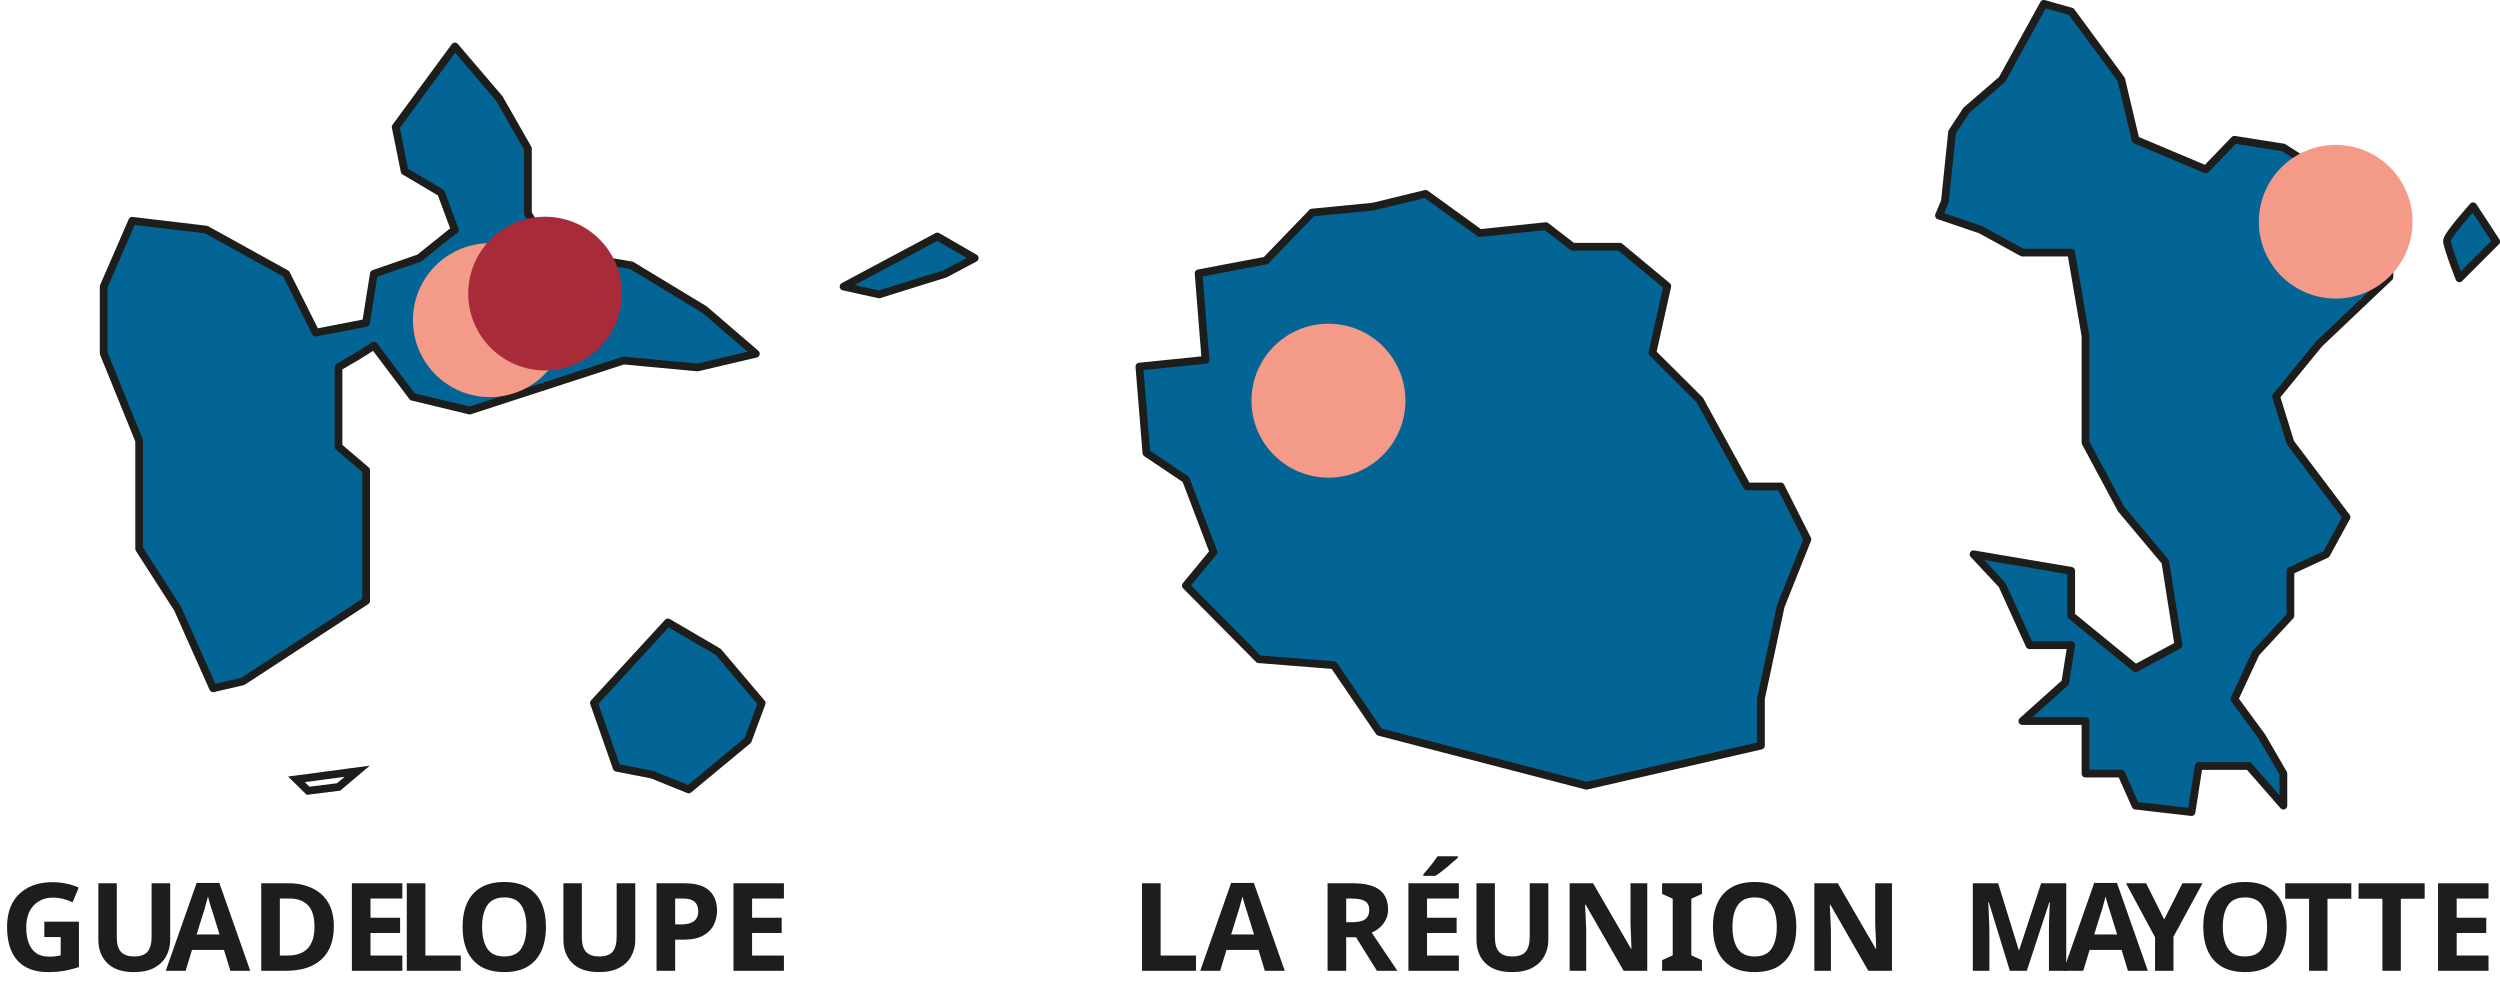
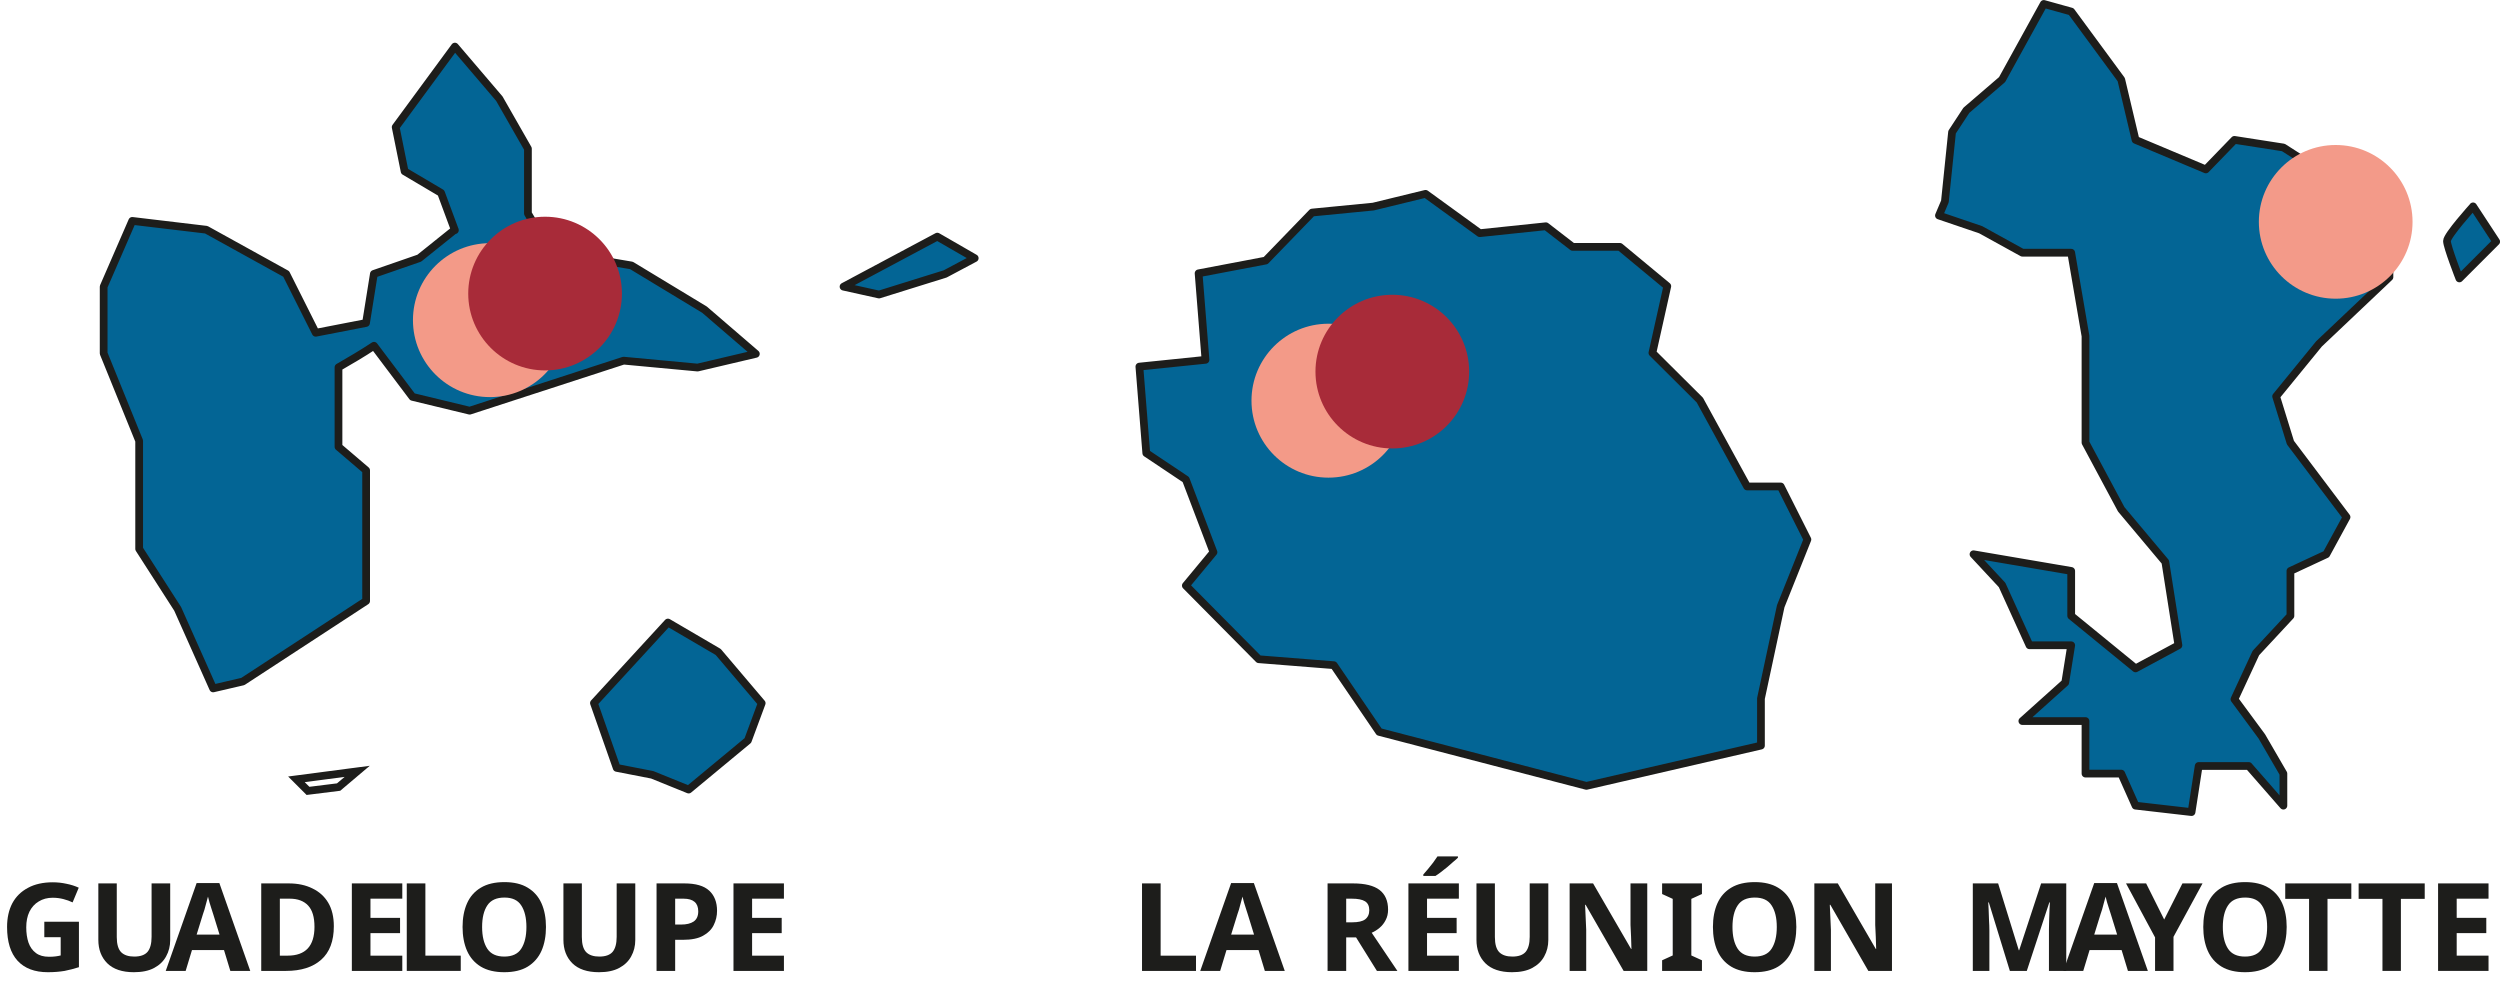
- <svg xmlns="http://www.w3.org/2000/svg" id="Calque_2" viewBox="0 0 209.83 83.59">
+ <svg xmlns="http://www.w3.org/2000/svg" id="Calque_2" data-name="Calque 2" viewBox="0 0 209.83 83.6">
  <defs>
-     <style>.cls-1{letter-spacing:-.13em;}.cls-1,.cls-2,.cls-3,.cls-4,.cls-5,.cls-6,.cls-7{isolation:isolate;}.cls-1,.cls-3,.cls-4,.cls-5,.cls-6,.cls-7{fill:#1d1d1b;font-family:Philharmonique-SemiBold, Philharmonique;font-size:10.28px;font-weight:600;}.cls-3{letter-spacing:-.03em;}.cls-8{fill:#036595;}.cls-4{letter-spacing:-.03em;}.cls-5{letter-spacing:-.05em;}.cls-9,.cls-10{fill:none;stroke:#1d1d1b;stroke-width:.65px;}.cls-6{letter-spacing:-.04em;}.cls-11{fill:#f39a89;}.cls-12{fill:#a82b39;}.cls-13{fill:#f39a88;}.cls-10{stroke-linecap:round;stroke-linejoin:round;}</style>
+     <style>
+       .cls-1 {
+         fill: #f39a88;
+       }
+ 
+       .cls-1, .cls-2, .cls-3, .cls-4 {
+         stroke-width: 0px;
+       }
+ 
+       .cls-5 {
+         letter-spacing: -.03em;
+       }
+ 
+       .cls-6 {
+         stroke-linecap: round;
+         stroke-linejoin: round;
+       }
+ 
+       .cls-6, .cls-7 {
+         fill: none;
+         stroke: #1d1d1b;
+         stroke-width: .65px;
+       }
+ 
+       .cls-8 {
+         letter-spacing: -.03em;
+       }
+ 
+       .cls-2 {
+         fill: #036595;
+       }
+ 
+       .cls-9 {
+         letter-spacing: -.05em;
+       }
+ 
+       .cls-10 {
+         letter-spacing: 0em;
+       }
+ 
+       .cls-3 {
+         fill: #f39a89;
+       }
+ 
+       .cls-4 {
+         fill: #a82b39;
+       }
+ 
+       .cls-11 {
+         letter-spacing: -.13em;
+       }
+ 
+       .cls-12 {
+         letter-spacing: 0em;
+       }
+ 
+       .cls-13 {
+         letter-spacing: -.04em;
+       }
+ 
+       .cls-14 {
+         fill: #1d1d1b;
+         font-family: Philharmonique-SemiBold, Philharmonique;
+         font-size: 10.28px;
+         font-weight: 600;
+       }
+     </style>
  </defs>
-   <g id="Calque_2-2">
-     <g id="Calque_1-2">
-       <polygon class="cls-8" points="151.7 45.27 149.46 40.83 146.64 40.83 142.67 33.58 138.69 29.62 139.94 24.02 135.96 20.71 131.99 20.71 129.75 18.98 124.2 19.56 119.65 16.27 115.26 17.34 110.13 17.84 106.24 21.87 100.6 22.94 101.18 30.2 95.63 30.77 96.22 38.02 99.53 40.24 101.85 46.34 99.53 49.15 105.65 55.33 111.95 55.83 115.76 61.43 133.15 65.95 147.8 62.58 147.8 58.63 149.46 50.88 151.7 45.27" />
-       <polygon class="cls-10" points="151.7 45.27 149.46 40.83 146.64 40.83 142.67 33.58 138.69 29.62 139.94 24.02 135.96 20.71 131.99 20.71 129.75 18.98 124.2 19.56 119.65 16.27 115.26 17.34 110.13 17.84 106.24 21.87 100.6 22.94 101.18 30.2 95.63 30.77 96.22 38.02 99.53 40.24 101.85 46.34 99.53 49.15 105.65 55.33 111.95 55.83 115.76 61.43 133.15 65.95 147.8 62.58 147.8 58.63 149.46 50.88 151.7 45.27" />
-       <polygon class="cls-8" points="200.55 18.09 191.65 12.38 187.54 11.73 185.14 14.22 179.24 11.73 178.04 6.67 173.84 .97 171.54 .32 168.04 6.67 165.04 9.26 163.84 11.09 163.24 16.9 162.74 18.09 166.24 19.28 169.74 21.2 173.84 21.2 175.04 28.2 175.04 37.15 178.04 42.74 181.74 47.15 182.84 54.15 179.24 56.09 173.84 51.68 173.84 47.91 165.64 46.52 168.04 49.09 170.34 54.15 173.84 54.15 173.34 57.29 169.74 60.52 175.04 60.52 175.04 64.93 178.04 64.93 179.24 67.62 183.94 68.16 184.54 64.29 188.74 64.29 191.65 67.62 191.65 64.93 189.84 61.81 187.54 58.68 189.34 54.81 192.24 51.68 192.24 47.91 195.25 46.52 196.95 43.4 192.24 37.15 191.04 33.27 194.65 28.86 200.55 23.26 200.55 18.09" />
-       <polygon class="cls-10" points="200.55 18.09 191.65 12.38 187.54 11.73 185.14 14.22 179.24 11.73 178.04 6.67 173.84 .97 171.54 .32 168.04 6.67 165.04 9.26 163.84 11.09 163.24 16.9 162.74 18.09 166.24 19.28 169.74 21.2 173.84 21.2 175.04 28.2 175.04 37.15 178.04 42.74 181.74 47.15 182.84 54.15 179.24 56.09 173.84 51.68 173.84 47.91 165.64 46.52 168.04 49.09 170.34 54.15 173.84 54.15 173.34 57.29 169.74 60.52 175.04 60.52 175.04 64.93 178.04 64.93 179.24 67.62 183.94 68.16 184.54 64.29 188.74 64.29 191.65 67.62 191.65 64.93 189.84 61.81 187.54 58.68 189.34 54.81 192.24 51.68 192.24 47.91 195.25 46.52 196.95 43.4 192.24 37.15 191.04 33.27 194.65 28.86 200.55 23.26 200.55 18.09" />
-       <g class="cls-2">
-         <text class="cls-7" transform="translate(94.93 81.48)">
-           <tspan x="0" y="0">LA RÉUNION</tspan>
-         </text>
-       </g>
-       <g class="cls-2">
-         <text class="cls-7" transform="translate(164.66 81.48)">
-           <tspan x="0" y="0">M</tspan>
-         </text>
-         <text class="cls-1" transform="translate(173.18 81.48)">
-           <tspan x="0" y="0">A</tspan>
-         </text>
-         <text class="cls-5" transform="translate(178.44 81.48)">
-           <tspan x="0" y="0">Y</tspan>
-         </text>
-         <text class="cls-4" transform="translate(184.33 81.48)">
-           <tspan x="0" y="0">O</tspan>
-         </text>
-         <text class="cls-7" transform="translate(191.6 81.48)">
-           <tspan x="0" y="0">TTE</tspan>
-         </text>
-       </g>
-       <path class="cls-8" d="m207.57,17.32s-2.19,2.42-2.19,2.9,1.04,3.14,1.04,3.14l3.09-3.09-1.94-2.96h0Z" />
-       <path class="cls-10" d="m207.57,17.32s-2.19,2.42-2.19,2.9,1.04,3.14,1.04,3.14l3.09-3.09-1.94-2.96h0Z" />
-       <path class="cls-13" d="m111.5,40.09c3.57,0,6.46-2.89,6.46-6.46s-2.89-6.46-6.46-6.46-6.46,2.89-6.46,6.46,2.89,6.46,6.46,6.46" />
-       <path class="cls-11" d="m196.04,25.06c3.56,0,6.45-2.89,6.45-6.45s-2.89-6.45-6.45-6.45-6.45,2.89-6.45,6.45,2.89,6.45,6.45,6.45" />
-       <path class="cls-8" d="m70.8,24.05l2.98.66,5.55-1.73,2.48-1.32-3.14-1.81s-7.87,4.2-7.87,4.2Zm-32.63-4.78l-2.98,2.39-3.81,1.32-.66,4.12-4.22.82-2.48-4.94-6.71-3.71-6.21-.74-2.4,5.52v5.6l2.98,7.34v9.07l3.23,5.03,2.98,6.68,2.49-.58,10.35-6.76v-10.96l-2.32-1.98v-6.67c1-.58,1.99-1.15,2.98-1.81l3.23,4.29,4.8,1.16,12.92-4.2,6.21.58,4.89-1.15-4.31-3.71-6.13-3.71-6.79-1.15-1.9-3.21v-5.44l-2.4-4.2-3.73-4.37-4.97,6.76.75,3.71,3.06,1.81,1.16,3.13v-.04Zm25.75,39.73l-3.64-4.29-4.22-2.47-6.21,6.76,1.91,5.44,2.98.58,3.06,1.24,4.97-4.12,1.16-3.13h-.01Z" />
-       <path class="cls-10" d="m70.8,24.05l2.98.66,5.55-1.73,2.48-1.32-3.14-1.81s-7.87,4.2-7.87,4.2Zm-32.63-4.78l-2.98,2.39-3.81,1.32-.66,4.12-4.22.82-2.48-4.94-6.71-3.71-6.21-.74-2.4,5.52v5.6l2.98,7.34v9.07l3.23,5.03,2.98,6.68,2.49-.58,10.35-6.76v-10.96l-2.32-1.98v-6.67c1-.58,1.99-1.15,2.98-1.81l3.23,4.29,4.8,1.16,12.92-4.2,6.21.58,4.89-1.15-4.31-3.71-6.13-3.71-6.79-1.15-1.9-3.21v-5.44l-2.4-4.2-3.73-4.37-4.97,6.76.75,3.71,3.06,1.81,1.16,3.13v-.04Zm25.75,39.73l-3.64-4.29-4.22-2.47-6.21,6.76,1.91,5.44,2.98.58,3.06,1.24,4.97-4.12,1.16-3.13h-.01Z" />
-       <polygon class="cls-9" points="24.88 65.41 25.86 66.37 28.42 66.05 29.98 64.73 24.88 65.41" />
-       <path class="cls-13" d="m41.12,33.33c3.57,0,6.46-2.89,6.46-6.46s-2.89-6.46-6.46-6.46-6.46,2.89-6.46,6.46,2.89,6.46,6.46,6.46" />
-       <path class="cls-12" d="m45.75,31.09c3.56,0,6.45-2.89,6.45-6.45s-2.89-6.45-6.45-6.45-6.45,2.89-6.45,6.45,2.89,6.45,6.45,6.45" />
-       <g class="cls-2">
-         <text class="cls-7" transform="translate(0 81.48)">
-           <tspan x="0" y="0">G</tspan>
-         </text>
-         <text class="cls-3" transform="translate(7.38 81.48)">
-           <tspan x="0" y="0">U</tspan>
-         </text>
-         <text class="cls-7" transform="translate(13.91 81.48)">
-           <tspan x="0" y="0">ADE</tspan>
-         </text>
-         <text class="cls-6" transform="translate(33.22 81.48)">
-           <tspan x="0" y="0">L</tspan>
-         </text>
-         <text class="cls-7" transform="translate(38.23 81.48)">
-           <tspan x="0" y="0">OUPE</tspan>
-         </text>
-       </g>
+   <g id="Calque_1-2" data-name="Calque 1">
+     <polygon class="cls-2" points="151.7 45.28 149.46 40.83 146.64 40.83 142.67 33.58 138.69 29.62 139.94 24.02 135.96 20.72 131.99 20.72 129.75 18.99 124.2 19.57 119.65 16.27 115.26 17.34 110.13 17.84 106.23 21.87 100.6 22.94 101.18 30.2 95.63 30.77 96.21 38.03 99.53 40.25 101.85 46.35 99.53 49.15 105.65 55.33 111.95 55.83 115.76 61.43 133.15 65.96 147.8 62.58 147.8 58.63 149.46 50.88 151.7 45.28" />
+     <polygon class="cls-6" points="151.7 45.28 149.46 40.83 146.64 40.83 142.67 33.58 138.69 29.62 139.94 24.02 135.96 20.72 131.99 20.72 129.75 18.99 124.2 19.57 119.65 16.27 115.26 17.34 110.13 17.84 106.23 21.87 100.6 22.94 101.18 30.2 95.63 30.77 96.21 38.03 99.53 40.25 101.85 46.35 99.53 49.15 105.65 55.33 111.95 55.83 115.76 61.43 133.15 65.96 147.8 62.58 147.8 58.63 149.46 50.88 151.7 45.28" />
+     <polygon class="cls-2" points="200.55 18.09 191.65 12.38 187.54 11.74 185.14 14.22 179.24 11.74 178.04 6.68 173.84 .97 171.54 .33 168.04 6.68 165.04 9.26 163.84 11.09 163.24 16.91 162.74 18.09 166.24 19.28 169.74 21.21 173.84 21.21 175.04 28.21 175.04 37.15 178.04 42.75 181.74 47.16 182.84 54.16 179.24 56.1 173.84 51.69 173.84 47.92 165.64 46.52 168.04 49.1 170.34 54.16 173.84 54.16 173.34 57.29 169.74 60.52 175.04 60.52 175.04 64.93 178.04 64.93 179.24 67.62 183.94 68.16 184.54 64.29 188.74 64.29 191.65 67.62 191.65 64.93 189.84 61.81 187.54 58.69 189.34 54.81 192.24 51.69 192.24 47.92 195.25 46.52 196.95 43.4 192.24 37.15 191.04 33.27 194.64 28.86 200.55 23.26 200.55 18.09" />
+     <polygon class="cls-6" points="200.55 18.09 191.65 12.38 187.54 11.74 185.14 14.22 179.24 11.74 178.04 6.68 173.84 .97 171.54 .33 168.04 6.68 165.04 9.26 163.84 11.09 163.24 16.91 162.74 18.09 166.24 19.28 169.74 21.21 173.84 21.21 175.04 28.21 175.04 37.15 178.04 42.75 181.74 47.16 182.84 54.16 179.24 56.1 173.84 51.69 173.84 47.92 165.64 46.52 168.04 49.1 170.34 54.16 173.84 54.16 173.34 57.29 169.74 60.52 175.04 60.52 175.04 64.93 178.04 64.93 179.24 67.62 183.94 68.16 184.54 64.29 188.74 64.29 191.65 67.62 191.65 64.93 189.84 61.81 187.54 58.69 189.34 54.81 192.24 51.69 192.24 47.92 195.25 46.52 196.95 43.4 192.24 37.15 191.04 33.27 194.64 28.86 200.55 23.26 200.55 18.09" />
+     <text class="cls-14" transform="translate(94.93 81.49)">
+       <tspan x="0" y="0">LA RÉUNION</tspan>
+     </text>
+     <text class="cls-14" transform="translate(164.66 81.49)">
+       <tspan x="0" y="0">M</tspan>
+       <tspan class="cls-11" x="8.52" y="0">A</tspan>
+       <tspan class="cls-9" x="13.78" y="0">Y</tspan>
+       <tspan class="cls-5" x="19.67" y="0">O</tspan>
+       <tspan class="cls-12" x="26.94" y="0">TTE</tspan>
+     </text>
+     <g>
+       <path class="cls-2" d="m207.57,17.33s-2.19,2.42-2.19,2.9,1.04,3.14,1.04,3.14l3.09-3.09-1.94-2.96Z" />
+       <path class="cls-6" d="m207.57,17.33s-2.19,2.42-2.19,2.9,1.04,3.14,1.04,3.14l3.09-3.09-1.94-2.96Z" />
+       <path class="cls-1" d="m111.5,40.09c3.57,0,6.46-2.89,6.46-6.46s-2.89-6.46-6.46-6.46-6.46,2.89-6.46,6.46,2.89,6.46,6.46,6.46" />
+       <path class="cls-3" d="m196.04,25.07c3.56,0,6.45-2.89,6.45-6.45s-2.89-6.45-6.45-6.45-6.45,2.89-6.45,6.45,2.89,6.45,6.45,6.45" />
    </g>
+     <g>
+       <path class="cls-2" d="m70.8,24.06l2.98.66,5.55-1.73,2.48-1.32-3.14-1.81-7.87,4.2Zm-32.63-4.78l-2.98,2.39-3.81,1.32-.66,4.12-4.22.82-2.48-4.94-6.71-3.71-6.21-.74-2.4,5.52v5.6l2.98,7.34v9.07l3.23,5.03,2.98,6.68,2.49-.58,10.35-6.76v-10.96l-2.32-1.98v-6.67c1-.58,1.99-1.15,2.98-1.81l3.23,4.29,4.8,1.16,12.92-4.2,6.21.58,4.89-1.15-4.31-3.71-6.13-3.71-6.79-1.15-1.9-3.21v-5.44l-2.4-4.2-3.73-4.37-4.97,6.76.75,3.71,3.06,1.81,1.16,3.13Zm25.75,39.73l-3.64-4.29-4.22-2.47-6.21,6.76,1.91,5.44,2.98.58,3.06,1.24,4.97-4.12,1.16-3.13Z" />
+       <path class="cls-6" d="m70.8,24.06l2.98.66,5.55-1.73,2.48-1.32-3.14-1.81-7.87,4.2Zm-32.63-4.78l-2.98,2.39-3.81,1.32-.66,4.12-4.22.82-2.48-4.94-6.71-3.71-6.21-.74-2.4,5.52v5.6l2.98,7.34v9.07l3.23,5.03,2.98,6.68,2.49-.58,10.35-6.76v-10.96l-2.32-1.98v-6.67c1-.58,1.99-1.15,2.98-1.81l3.23,4.29,4.8,1.16,12.92-4.2,6.21.58,4.89-1.15-4.31-3.71-6.13-3.71-6.79-1.15-1.9-3.21v-5.44l-2.4-4.2-3.73-4.37-4.97,6.76.75,3.71,3.06,1.81,1.16,3.13Zm25.75,39.73l-3.64-4.29-4.22-2.47-6.21,6.76,1.91,5.44,2.98.58,3.06,1.24,4.97-4.12,1.16-3.13Z" />
+     </g>
+     <polygon class="cls-7" points="24.88 65.41 25.85 66.38 28.42 66.06 29.98 64.74 24.88 65.41" />
+     <g>
+       <path class="cls-1" d="m41.12,33.33c3.57,0,6.46-2.89,6.46-6.46s-2.89-6.46-6.46-6.46-6.46,2.89-6.46,6.46,2.89,6.46,6.46,6.46" />
+       <path class="cls-4" d="m45.75,31.09c3.56,0,6.45-2.89,6.45-6.45s-2.89-6.45-6.45-6.45-6.45,2.89-6.45,6.45,2.89,6.45,6.45,6.45" />
+     </g>
+     <text class="cls-14" transform="translate(0 81.49)">
+       <tspan x="0" y="0">G</tspan>
+       <tspan class="cls-8" x="7.38" y="0">U</tspan>
+       <tspan class="cls-10" x="13.91" y="0">ADE</tspan>
+       <tspan class="cls-13" x="33.22" y="0">L</tspan>
+       <tspan x="38.23" y="0">OUPE</tspan>
+     </text>
+     <path class="cls-4" d="m116.86,37.64c3.56,0,6.45-2.89,6.45-6.45s-2.89-6.45-6.45-6.45-6.45,2.89-6.45,6.45,2.89,6.45,6.45,6.45" />
  </g>
</svg>
